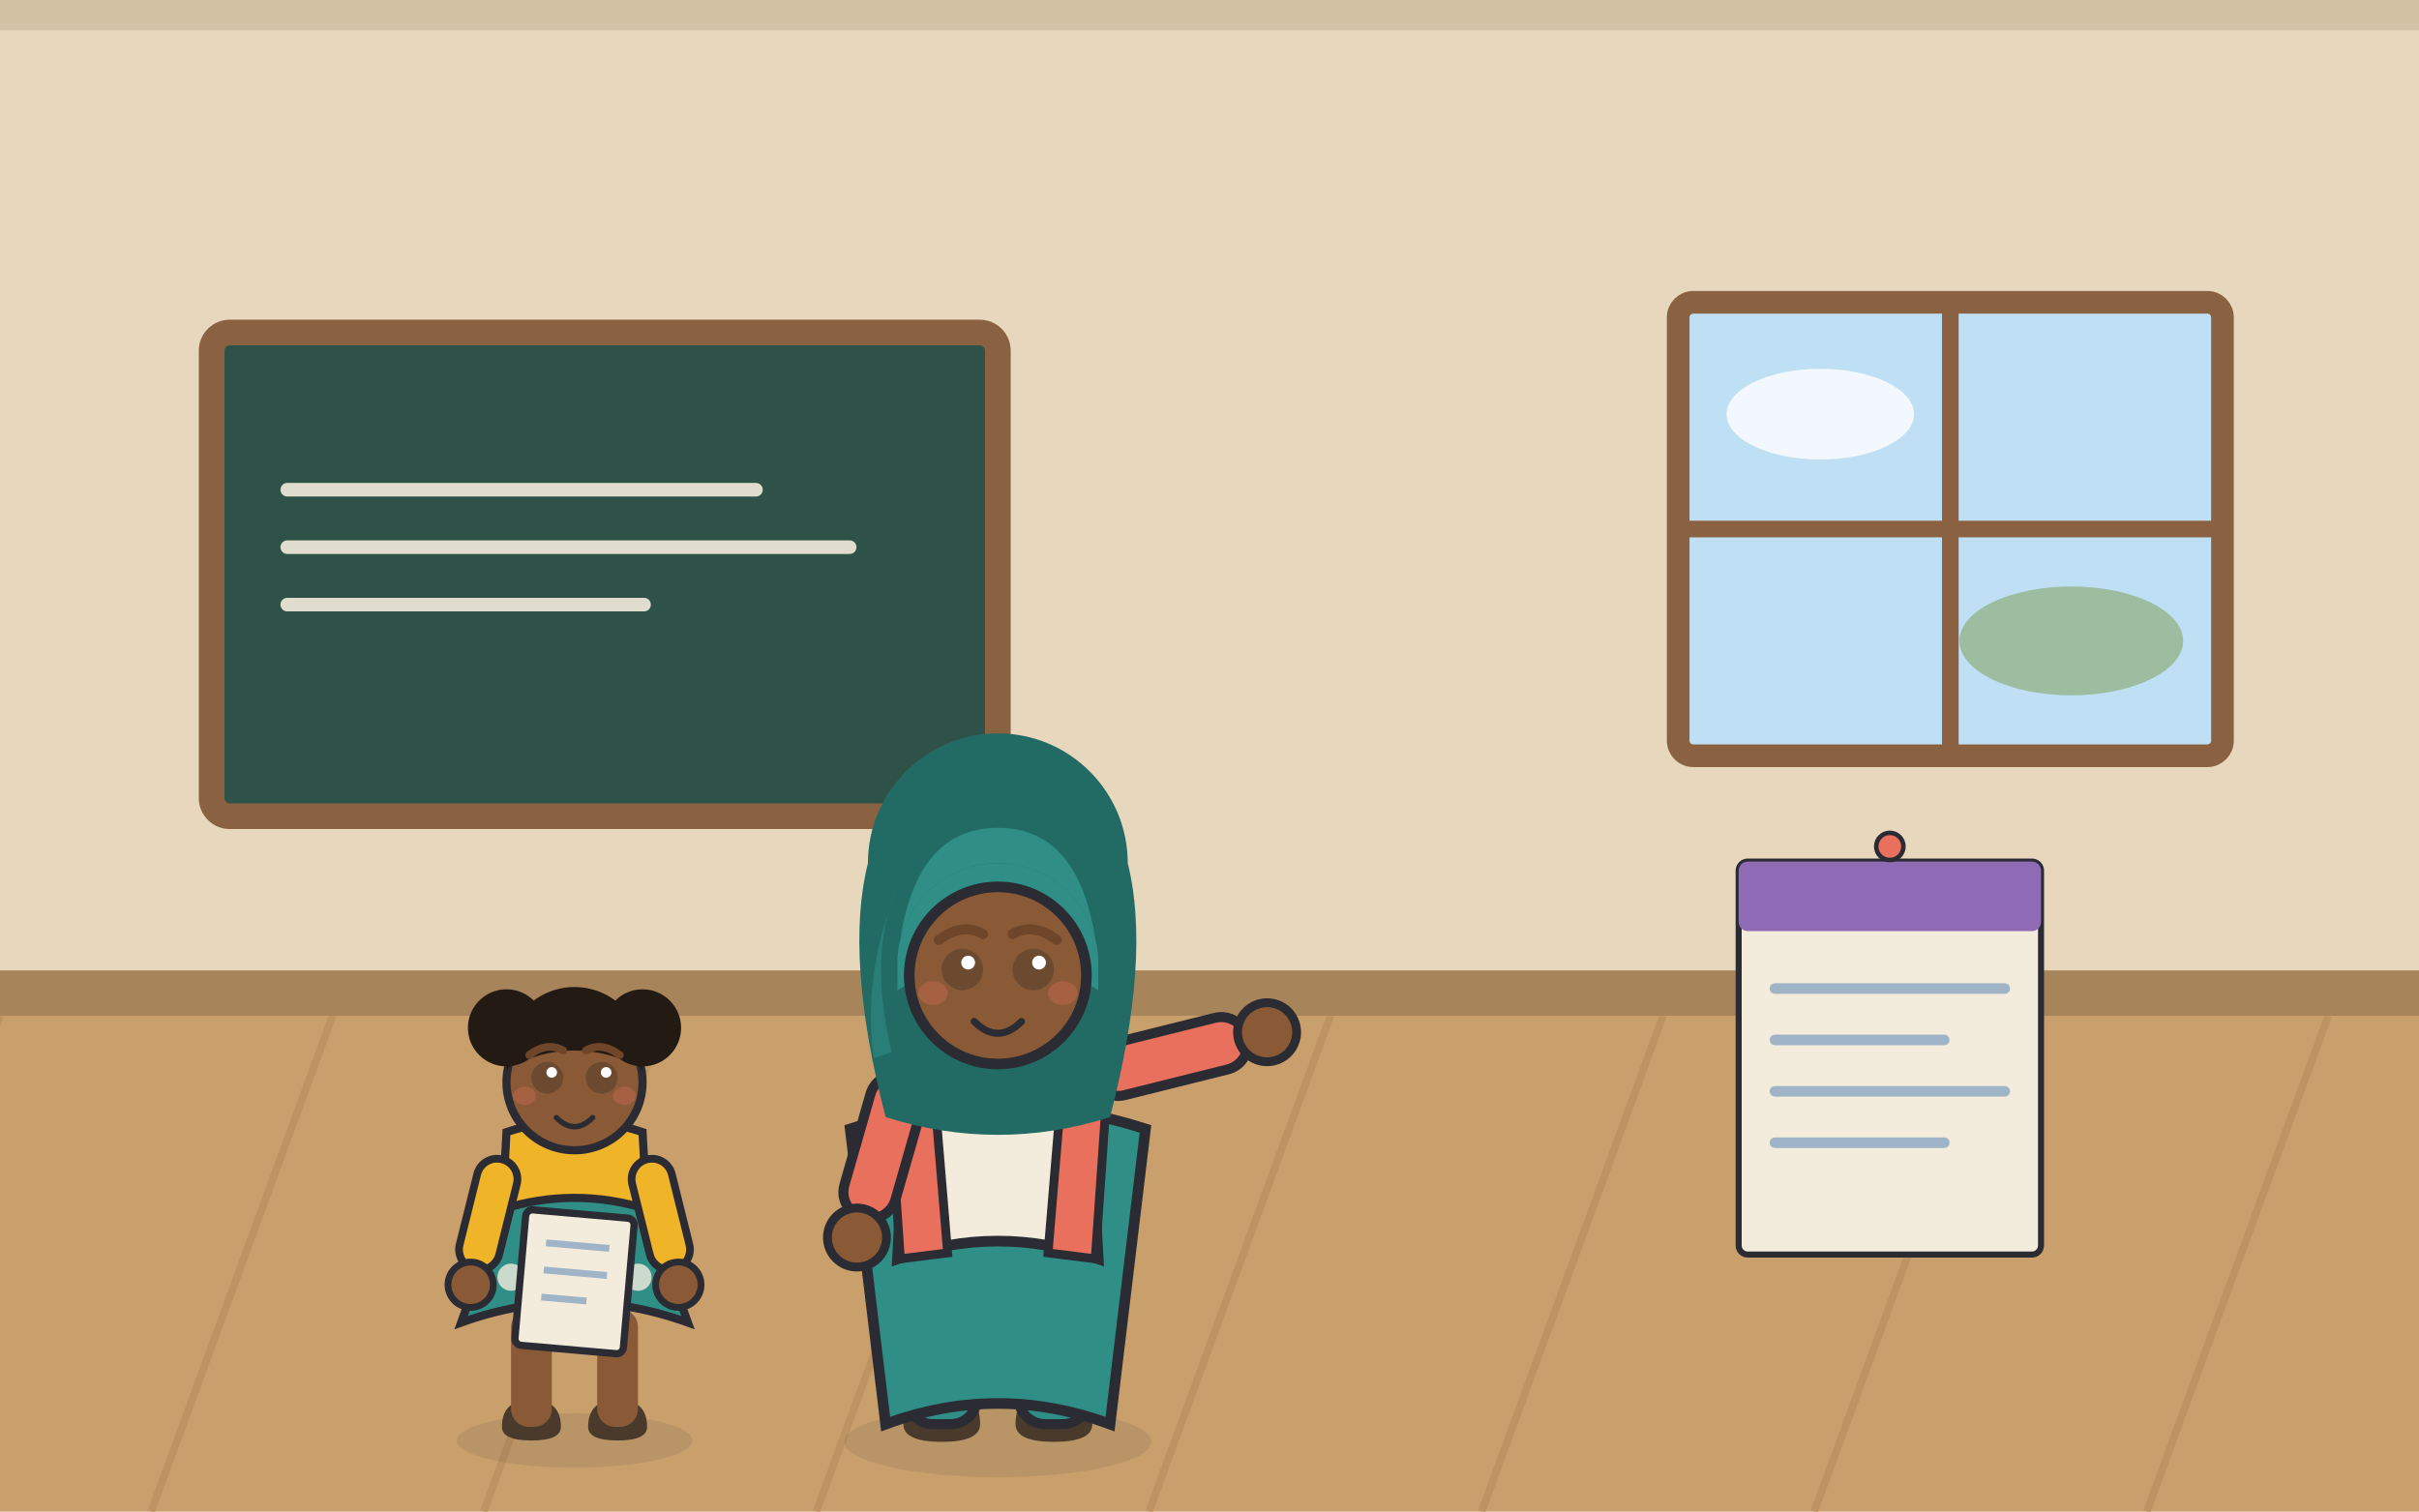
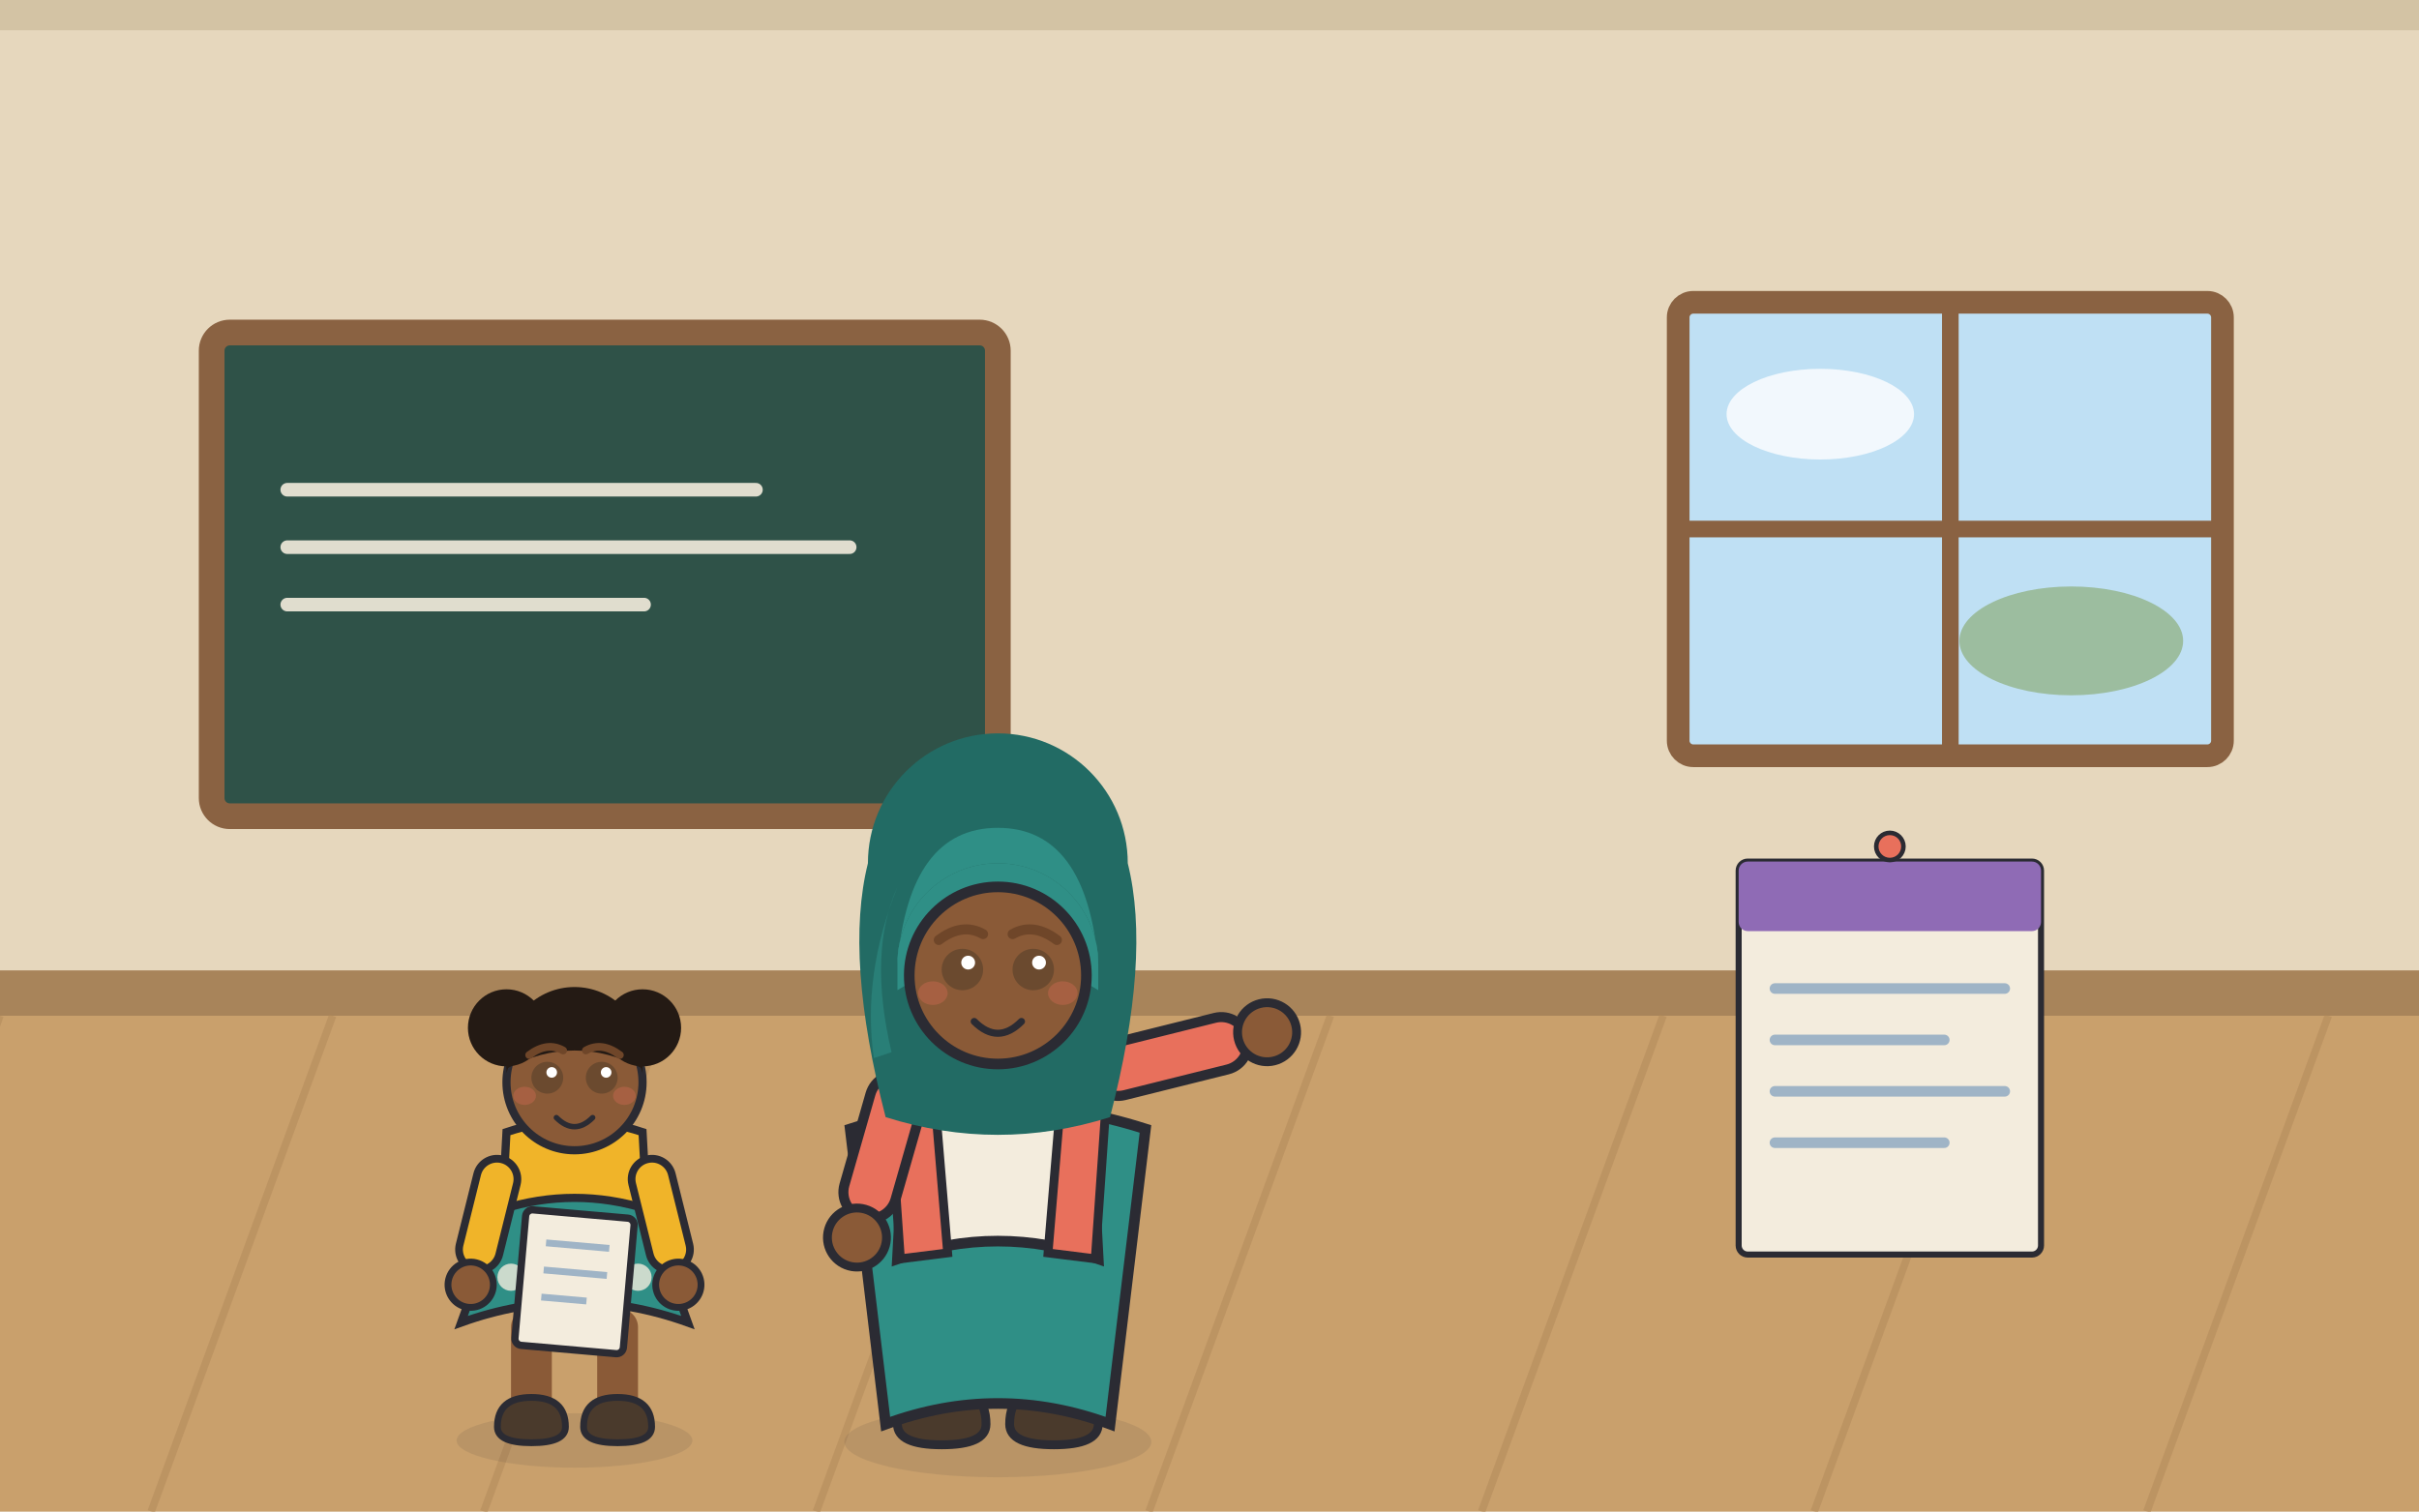
<svg xmlns="http://www.w3.org/2000/svg" viewBox="0 0 1600 1000" role="img">
  <style>
@media (prefers-reduced-motion: no-preference) {
  .anim-idle { animation: idle 3.8s ease-in-out infinite alternate; }
  @keyframes idle { from { transform: translateY(0); } to { transform: translateY(-6px); } }
  .anim-tail { transform-box: fill-box; transform-origin: 100% 20%; animation: tail 2.6s ease-in-out infinite alternate; }
  @keyframes tail { from { transform: rotate(-6deg); } to { transform: rotate(8deg); } }
  .anim-blink { transform-box: fill-box; transform-origin: center; animation: blink 5.2s infinite; }
  @keyframes blink { 0%, 93%, 100% { transform: scaleY(1); } 95%, 97% { transform: scaleY(0.12); } }
  .anim-glow { transform-box: fill-box; transform-origin: center; animation: glow 4.2s ease-in-out infinite alternate; }
  @keyframes glow { from { transform: scale(1); opacity: 0.5; } to { transform: scale(1.08); opacity: 0.75; } }
  .anim-shimmer { animation: shimmer 5s ease-in-out infinite alternate; }
  @keyframes shimmer { from { opacity: 0.62; } to { opacity: 0.92; } }
  .anim-grass { transform-box: fill-box; transform-origin: 50% 100%; animation: sway 3.2s ease-in-out infinite alternate; }
  .anim-canopy { transform-box: fill-box; transform-origin: 50% 100%; animation: sway 5.6s ease-in-out infinite alternate; }
  @keyframes sway { from { transform: rotate(-1.8deg); } to { transform: rotate(2.2deg); } }
  .anim-rain { animation: rainfall 1.15s linear infinite; }
  @keyframes rainfall { from { transform: translateY(-32px); opacity: 0.85; } 75% { opacity: 0.55; } to { transform: translateY(72px); opacity: 0; } }
  .anim-ripple { transform-box: fill-box; transform-origin: center; animation: ripple 3.4s ease-in-out infinite alternate; }
  @keyframes ripple { from { transform: scale(1); opacity: 0.8; } to { transform: scale(1.18); opacity: 0.55; } }
  .anim-drip { animation: drip 1s ease-in infinite; }
  @keyframes drip { from { transform: translateY(-12px); opacity: 0.95; } to { transform: translateY(28px); opacity: 0; } }
  .anim-flow { stroke-dasharray: 26 20; animation: flow 0.8s linear infinite; }
  @keyframes flow { from { stroke-dashoffset: 0; } to { stroke-dashoffset: -46; } }
  .anim-splash { transform-box: fill-box; transform-origin: 50% 100%; animation: splashPulse 1.7s ease-in-out infinite alternate; }
  @keyframes splashPulse { from { transform: scale(0.97); } to { transform: scale(1.05); } }
  .anim-strain { transform-box: fill-box; transform-origin: center; animation: strain 0.9s ease-in-out infinite alternate; }
  @keyframes strain { from { transform: translateX(-5px); } to { transform: translateX(4px); } }
  .anim-float { transform-box: fill-box; transform-origin: center; animation: floaty 2.6s ease-in-out infinite alternate; }
  @keyframes floaty { from { transform: translateY(0) scale(1); } to { transform: translateY(-12px) scale(1.08); } }
  .anim-wave { animation: wave 2.4s ease-in-out infinite; opacity: 0; }
  @keyframes wave { 0% { opacity: 0; } 30% { opacity: 0.9; } 60%, 100% { opacity: 0; } }
  .anim-cloud { animation: cloudDrift 9s ease-in-out infinite alternate; }
  @keyframes cloudDrift { from { transform: translateX(-18px); } to { transform: translateX(22px); } }
  .tap-target { cursor: pointer; }
  .tap-target.tap-play { transform-box: fill-box; transform-origin: 50% 85%; animation: tapWiggle 0.7s ease-in-out; }
  .tap-target[data-tap="puddle"].tap-play { transform-origin: center; animation: tapSplash 0.85s ease-out; }
  .tap-target[data-tap="sun"].tap-play { transform-origin: center; animation: tapPulse 0.6s ease-in-out; }
  .tap-target[data-tap="tree"].tap-play { transform-origin: 50% 100%; animation: tapShake 0.7s ease-in-out; }
  @keyframes tapWiggle { 0% { transform: rotate(0); } 25% { transform: rotate(-4deg) scale(1.03); } 55% { transform: rotate(3deg) scale(1.04); } 80% { transform: rotate(-1.5deg); } 100% { transform: rotate(0); } }
  @keyframes tapSplash { 0% { transform: scale(1); } 40% { transform: scale(1.06, 0.94); } 70% { transform: scale(0.97, 1.03); } 100% { transform: scale(1); } }
  @keyframes tapPulse { 0% { transform: scale(1); } 50% { transform: scale(1.12); } 100% { transform: scale(1); } }
  @keyframes tapShake { 0% { transform: rotate(0); } 20% { transform: rotate(2.4deg); } 45% { transform: rotate(-2deg); } 70% { transform: rotate(1.2deg); } 100% { transform: rotate(0); } }
  .tap-burst { opacity: 0; }
  .tap-target.tap-play .tap-burst { opacity: 1; }
  .tap-target.tap-play .tap-burst circle { animation: burstUp 0.6s ease-out forwards; }
  @keyframes burstUp { from { transform: translateY(0); opacity: 0.95; } to { transform: translateY(-90px); opacity: 0; } }
}
</style>
  <rect width="1600" height="1000" fill="#e6d7bd" />
  <rect x="0" y="0" width="1600" height="20" fill="#d3c3a4" />
  <rect x="0" y="660" width="1600" height="340" fill="#c9a06c" />
  <rect x="0" y="642" width="1600" height="30" fill="#a8845a" />
  <path d="M 0 672 L -120 1000" stroke="#b08758" stroke-width="5" opacity="0.5" />
  <path d="M 220 672 L 100 1000" stroke="#b08758" stroke-width="5" opacity="0.5" />
  <path d="M 440 672 L 320 1000" stroke="#b08758" stroke-width="5" opacity="0.5" />
  <path d="M 660 672 L 540 1000" stroke="#b08758" stroke-width="5" opacity="0.5" />
  <path d="M 880 672 L 760 1000" stroke="#b08758" stroke-width="5" opacity="0.5" />
  <path d="M 1100 672 L 980 1000" stroke="#b08758" stroke-width="5" opacity="0.5" />
  <path d="M 1320 672 L 1200 1000" stroke="#b08758" stroke-width="5" opacity="0.5" />
  <path d="M 1540 672 L 1420 1000" stroke="#b08758" stroke-width="5" opacity="0.5" />
  <g transform="translate(400 380)">
    <rect x="-260" y="-160" width="520" height="320" rx="12" fill="#2f5248" stroke="#8a6242" stroke-width="17" />
    <path d="M -210 -56 h 310 M -210 -18 h 372 M -210 20 h 236" stroke="#f3ecdd" stroke-width="9" stroke-linecap="round" opacity="0.9" />
  </g>
  <g transform="translate(1290 350)">
    <rect x="-180" y="-150" width="360" height="300" rx="10" fill="#bfe0f4" stroke="#8a6242" stroke-width="15" />
    <path d="M 0 -150 v 300 M -180 0 h 360" stroke="#8a6242" stroke-width="11" />
    <ellipse cx="-86" cy="-76" rx="62" ry="30" fill="#f7fbfe" opacity="0.9" />
    <ellipse cx="80" cy="74" rx="74" ry="36" fill="#7fa05a" opacity="0.55" />
  </g>
  <g transform="translate(1250 700) scale(1)">
    <rect x="-100" y="-130" width="200" height="260" rx="6" fill="#f3ecdd" stroke="#2b2b33" stroke-width="4" />
    <rect x="-100" y="-130" width="200" height="46" rx="6" fill="#8f6bb5" />
    <path d="M -76 -46 h 152" stroke="#9fb4c6" stroke-width="7" stroke-linecap="round" />
    <path d="M -76 -12 h 112" stroke="#9fb4c6" stroke-width="7" stroke-linecap="round" />
    <path d="M -76 22 h 152" stroke="#9fb4c6" stroke-width="7" stroke-linecap="round" />
    <path d="M -76 56 h 112" stroke="#9fb4c6" stroke-width="7" stroke-linecap="round" />
    <circle cx="0" cy="-140" r="9" fill="#e8705c" stroke="#2b2b33" stroke-width="3" />
  </g>
  <g transform="translate(660 950) scale(1.953 1.953)">
    <ellipse cx="0" cy="2" rx="52" ry="12" fill="#2b2b33" opacity="0.10" />
    <g class="tap-target" data-figure="yasmin" data-tap="yasmin" data-mood="happy">
      <g class="anim-idle" style="animation-delay:0.18s">
-         <path d="M -32 -4 q 0 -12 13 -12 q 13 0 13 12 q 0 6 -13 6 q -13 0 -13 -6 z" fill="#4a3a2c" />
-         <path d="M 6 -4 q 0 -12 13 -12 q 13 0 13 12 q 0 6 -13 6 q -13 0 -13 -6 z" fill="#4a3a2c" />
        <rect x="-31" y="-62" width="24" height="58" rx="9" fill="#2f8f86" stroke="#2b2b33" stroke-width="3.4" />
        <rect x="7" y="-62" width="24" height="58" rx="9" fill="#2f8f86" stroke="#2b2b33" stroke-width="3.4" />
+         <path d="M -34 -4 q 0 -13 15 -13 q 15 0 15 13 q 0 7 -15 7 q -15 0 -15 -7 z" fill="#4a3a2c" stroke="#2b2b33" stroke-width="3" />
+         <path d="M 4 -4 q 0 -13 15 -13 q 15 0 15 13 q 0 7 -15 7 q -15 0 -15 -7 z" fill="#4a3a2c" stroke="#2b2b33" stroke-width="3" />
        <path d="M -38 -4 q 38 -14 76 0 l 12 -100 q -50 -16 -100 0 z" fill="#2f8f86" stroke="#2b2b33" stroke-width="3.6" />
        <path d="M -34 -60 q 34 -12 68 0 l -4 -74 q -30 -10 -60 0 z" fill="#f3ecdd" stroke="#2b2b33" stroke-width="3.6" />
        <path d="M -33 -60 l -5 -72 l 15 -2 l 6 72 z M 33 -60 l 5 -72 l -15 -2 l -6 72 z" fill="#e8705c" stroke="#2b2b33" stroke-width="3" />
        <g transform="translate(-32 -122) rotate(16)">
          <rect x="-9" y="0" width="18" height="50" rx="9" fill="#e8705c" stroke="#2b2b33" stroke-width="3.4" />
          <circle cx="0" cy="57" r="10" fill="#8a5a37" stroke="#2b2b33" stroke-width="3" />
        </g>
        <g transform="translate(32 -122) rotate(-104)">
          <rect x="-9" y="0" width="18" height="54" rx="9" fill="#e8705c" stroke="#2b2b33" stroke-width="3.4" />
          <circle cx="0" cy="61" r="10" fill="#8a5a37" stroke="#2b2b33" stroke-width="3" />
        </g>
        <g transform="translate(0 -156)">
          <path d="M -38 48 q -14 -54 -6 -86 a 36 36 0 0 1 88 0 q 8 32 -6 86 q -38 12 -76 0 z" fill="#226b64" />
          <path d="M -34 -4 a 34 34 0 0 1 68 0 q -4 -46 -34 -46 q -30 0 -34 46 z" fill="#2f8f86" />
          <path d="M -36 26 q -8 -34 2 -56 q -12 30 -8 58 z" fill="#2f8f86" opacity="0.55" />
          <path d="M -34 -4 a 34 34 0 0 1 68 0 l 0 9 q -34 -21 -68 0 z" fill="#2f8f86" />
          <circle cx="0" cy="0" r="30" fill="#8a5a37" stroke="#2b2b33" stroke-width="3.6" />
          <path d="M -30 2 a 30 30 0 0 0 60 0" fill="none" />
          <g transform="translate(-12 -2)">
            <g class="anim-blink">
              <circle cx="0" cy="0" r="7.02" fill="#6b4a2f" />
              <circle cx="1.95" cy="-2.34" r="2.34" fill="#fff" />
            </g>
          </g>
          <g transform="translate(12 -2)">
            <g class="anim-blink">
              <circle cx="0" cy="0" r="7.02" fill="#6b4a2f" />
              <circle cx="1.95" cy="-2.34" r="2.34" fill="#fff" />
            </g>
          </g>
          <path d="M -20 -12 q 8 -6 15 -2 M 20 -12 q -8 -6 -15 -2" stroke="#6f4629" stroke-width="3.4" fill="none" stroke-linecap="round" />
          <g transform="translate(0 14)">
            <path d="M -8 1.6 q 8 8 16 0" stroke="#2b2b33" stroke-width="2.4" fill="none" stroke-linecap="round" />
          </g>
          <ellipse cx="-22" cy="6" rx="5" ry="4" fill="#e8705c" opacity="0.30" />
          <ellipse cx="22" cy="6" rx="5" ry="4" fill="#e8705c" opacity="0.30" />
        </g>
      </g>
    </g>
  </g>
  <g transform="translate(380 950) scale(1.5 1.5)">
    <ellipse cx="0" cy="2" rx="52" ry="12" fill="#2b2b33" opacity="0.10" />
    <g class="tap-target" data-figure="amal" data-tap="amal" data-mood="happy">
      <g class="anim-idle" style="animation-delay:0.92s">
-         <path d="M -32 -4 q 0 -12 13 -12 q 13 0 13 12 q 0 6 -13 6 q -13 0 -13 -6 z" fill="#4a3a2c" />
-         <path d="M 6 -4 q 0 -12 13 -12 q 13 0 13 12 q 0 6 -13 6 q -13 0 -13 -6 z" fill="#4a3a2c" />
        <rect x="-28" y="-56" width="18" height="52" rx="8" fill="#8a5a37" />
        <rect x="10" y="-56" width="18" height="52" rx="8" fill="#8a5a37" />
+         <path d="M -34 -4 q 0 -13 15 -13 q 15 0 15 13 q 0 7 -15 7 q -15 0 -15 -7 z" fill="#4a3a2c" stroke="#2b2b33" stroke-width="3" />
+         <path d="M 4 -4 q 0 -13 15 -13 q 15 0 15 13 q 0 7 -15 7 q -15 0 -15 -7 z" fill="#4a3a2c" stroke="#2b2b33" stroke-width="3" />
        <path d="M -34 -60 q 34 -12 68 0 l -4 -74 q -30 -10 -60 0 z" fill="#f0b429" stroke="#2b2b33" stroke-width="3.6" />
        <path d="M -50 -50 q 50 -18 100 0 l -18 -50 q -32 -10 -64 0 z" fill="#2f8f86" stroke="#2b2b33" stroke-width="3.6" />
        <circle cx="-28" cy="-70" r="6" fill="#f3ecdd" opacity="0.8" />
        <circle cx="0" cy="-70" r="6" fill="#f3ecdd" opacity="0.8" />
        <circle cx="28" cy="-70" r="6" fill="#f3ecdd" opacity="0.8" />
        <g transform="translate(-32 -122) rotate(14)">
          <rect x="-9" y="0" width="18" height="50" rx="9" fill="#f0b429" stroke="#2b2b33" stroke-width="3.4" />
          <circle cx="0" cy="57" r="10" fill="#8a5a37" stroke="#2b2b33" stroke-width="3" />
        </g>
        <g transform="translate(32 -122) rotate(-14)">
          <rect x="-9" y="0" width="18" height="50" rx="9" fill="#f0b429" stroke="#2b2b33" stroke-width="3.4" />
          <circle cx="0" cy="57" r="10" fill="#8a5a37" stroke="#2b2b33" stroke-width="3" />
        </g>
        <g transform="translate(0 -76)">
          <g transform="translate(0 8) rotate(5)">
            <rect x="-24" y="-30" width="48" height="60" rx="3" fill="#f3ecdd" stroke="#2b2b33" stroke-width="3.2" />
            <path d="M -14 -16 h 28 M -14 -4 h 28 M -14 8 h 20" stroke="#9fb4c6" stroke-width="3" />
          </g>
        </g>
        <g transform="translate(0 -156)">
          <circle cx="0" cy="0" r="30" fill="#8a5a37" stroke="#2b2b33" stroke-width="3.6" />
          <circle cx="-30" cy="-24" r="17" fill="#241a14" />
          <circle cx="30" cy="-24" r="17" fill="#241a14" />
          <path d="M -30 -6 a 30 30 0 0 1 60 0 q -30 -16 -60 0 z" fill="#241a14" />
          <path d="M -30 -4 a 31 31 0 0 1 60 0 l 0 -8 a 30 30 0 0 0 -60 0 z" fill="#241a14" />
          <path d="M -30 2 a 30 30 0 0 0 60 0" fill="none" />
          <g transform="translate(-12 -2)">
            <g class="anim-blink">
              <circle cx="0" cy="0" r="7.02" fill="#6b4a2f" />
              <circle cx="1.95" cy="-2.34" r="2.34" fill="#fff" />
            </g>
          </g>
          <g transform="translate(12 -2)">
            <g class="anim-blink">
              <circle cx="0" cy="0" r="7.02" fill="#6b4a2f" />
              <circle cx="1.95" cy="-2.34" r="2.34" fill="#fff" />
            </g>
          </g>
          <path d="M -20 -12 q 8 -6 15 -2 M 20 -12 q -8 -6 -15 -2" stroke="#6f4629" stroke-width="3.4" fill="none" stroke-linecap="round" />
          <g transform="translate(0 14)">
            <path d="M -8 1.6 q 8 8 16 0" stroke="#2b2b33" stroke-width="2.4" fill="none" stroke-linecap="round" />
          </g>
          <ellipse cx="-22" cy="6" rx="5" ry="4" fill="#e8705c" opacity="0.30" />
          <ellipse cx="22" cy="6" rx="5" ry="4" fill="#e8705c" opacity="0.30" />
        </g>
      </g>
    </g>
  </g>
</svg>
